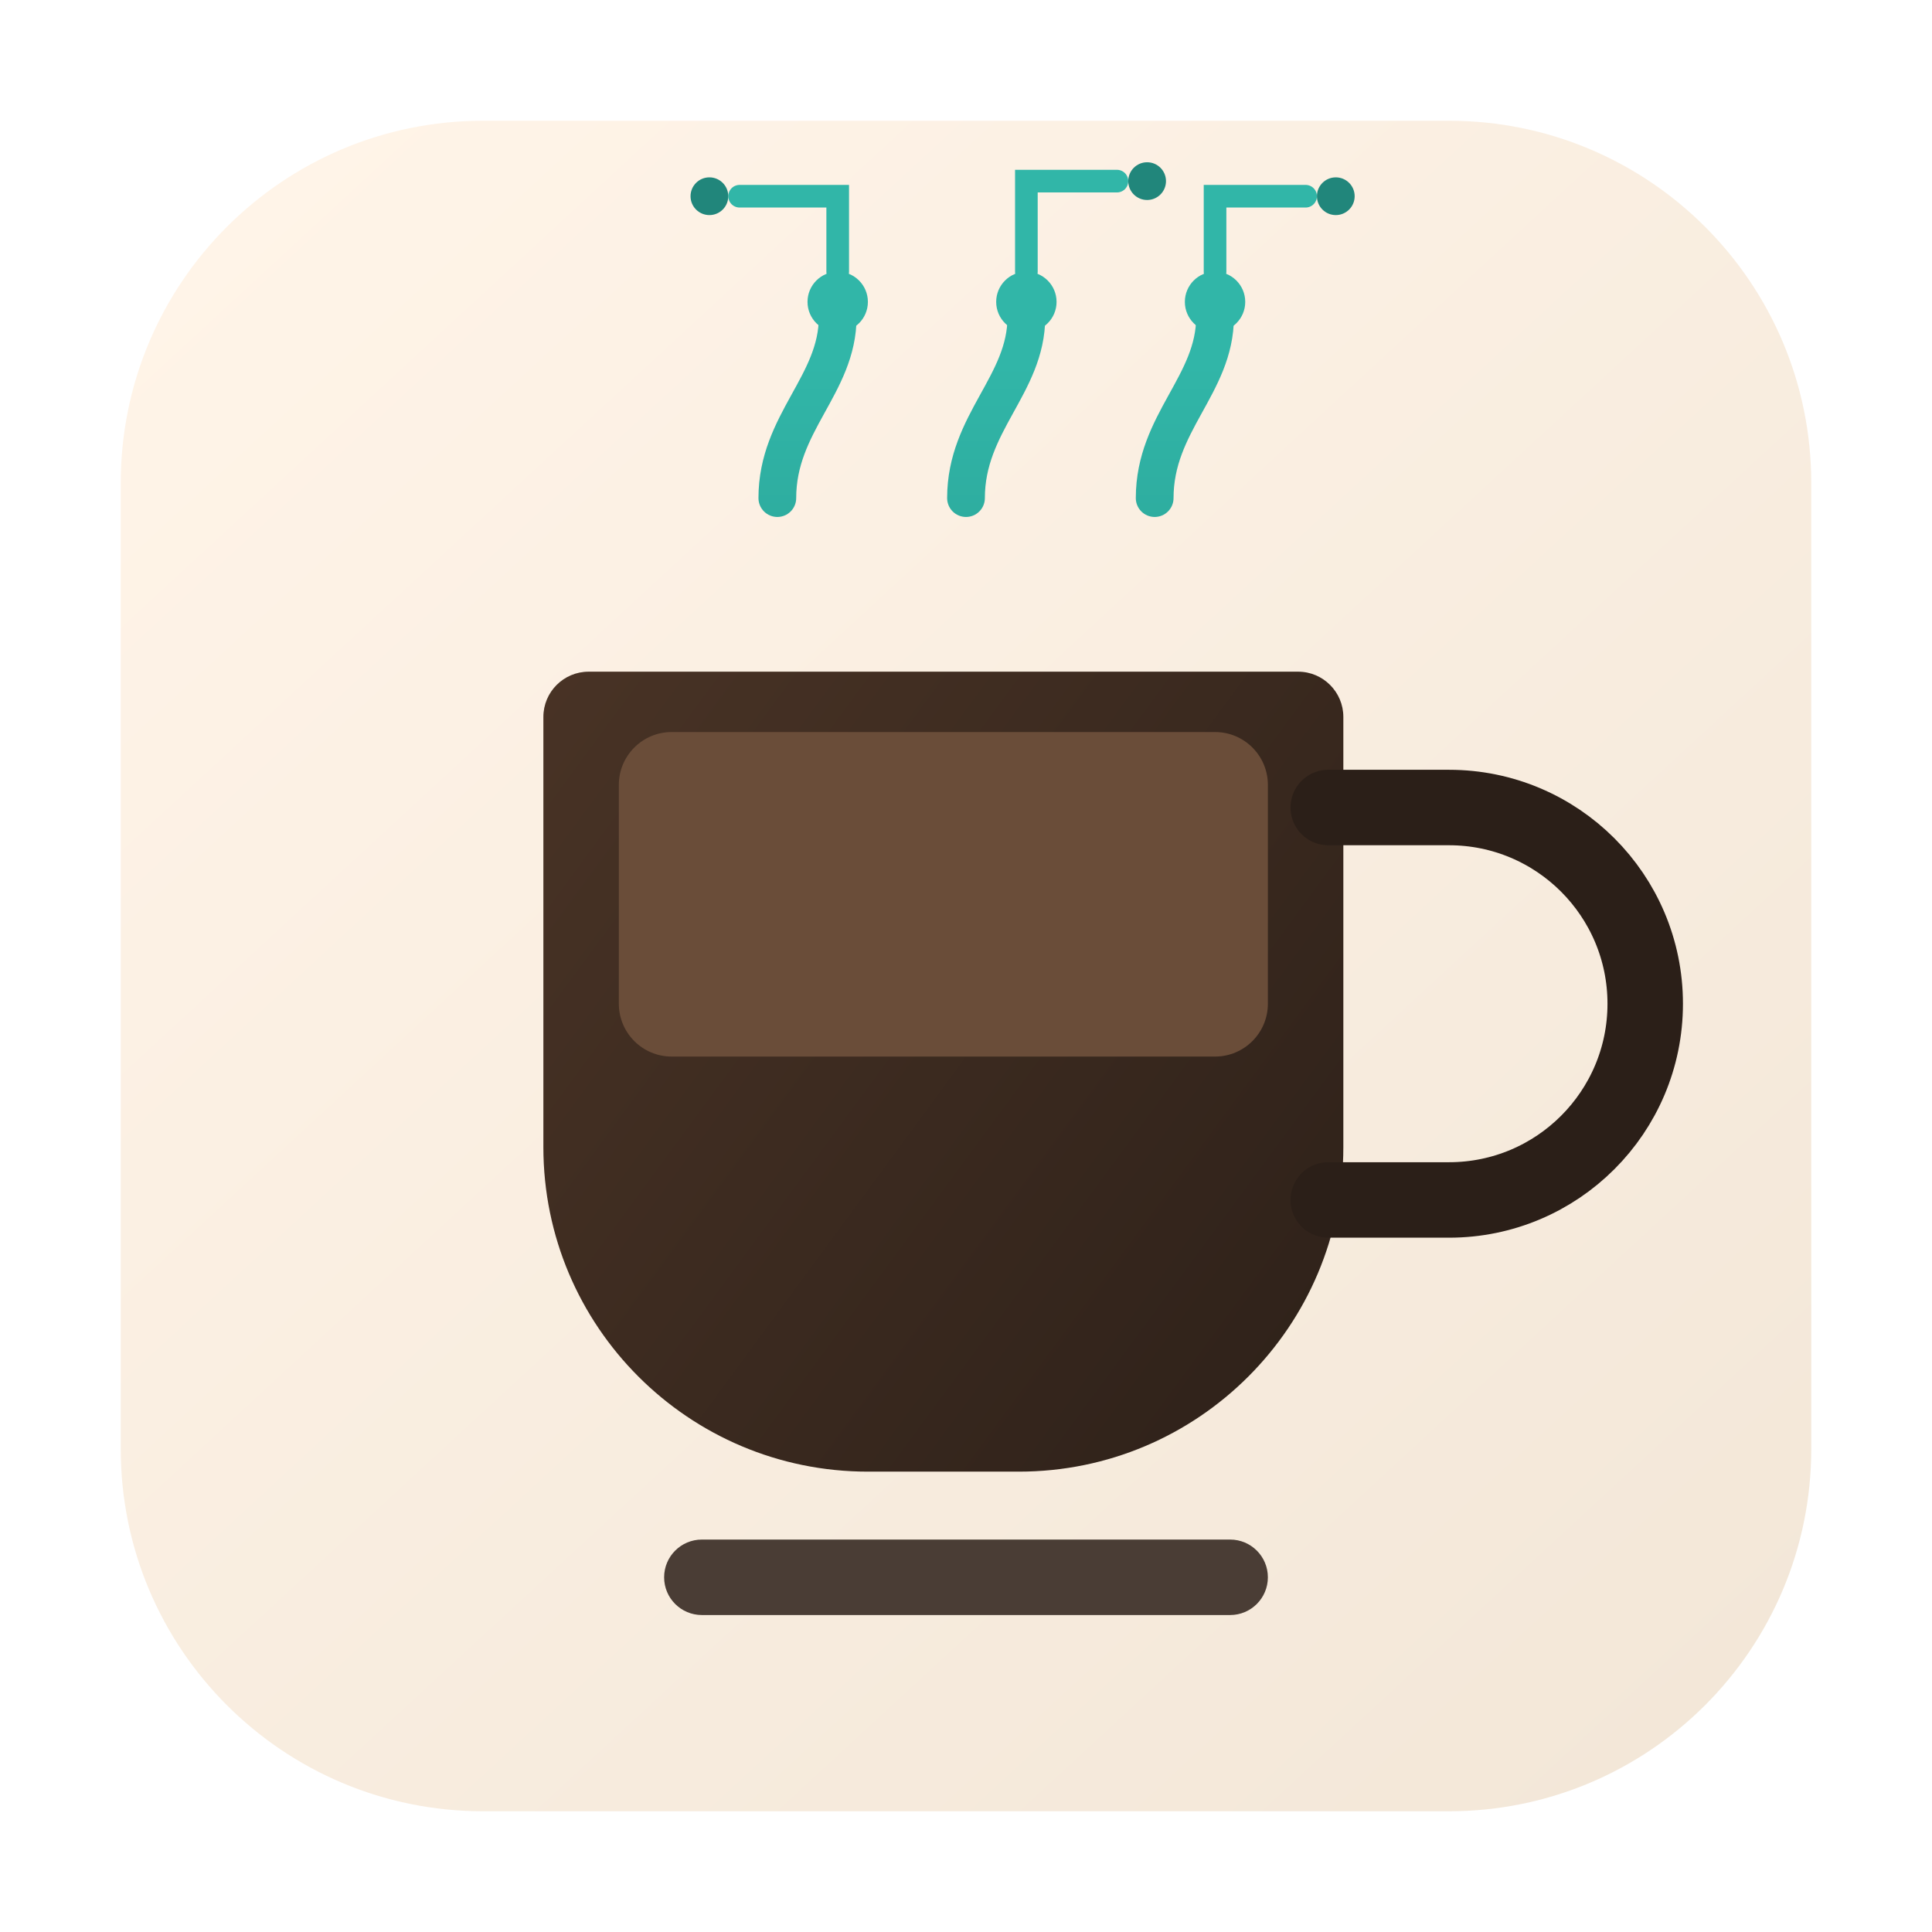
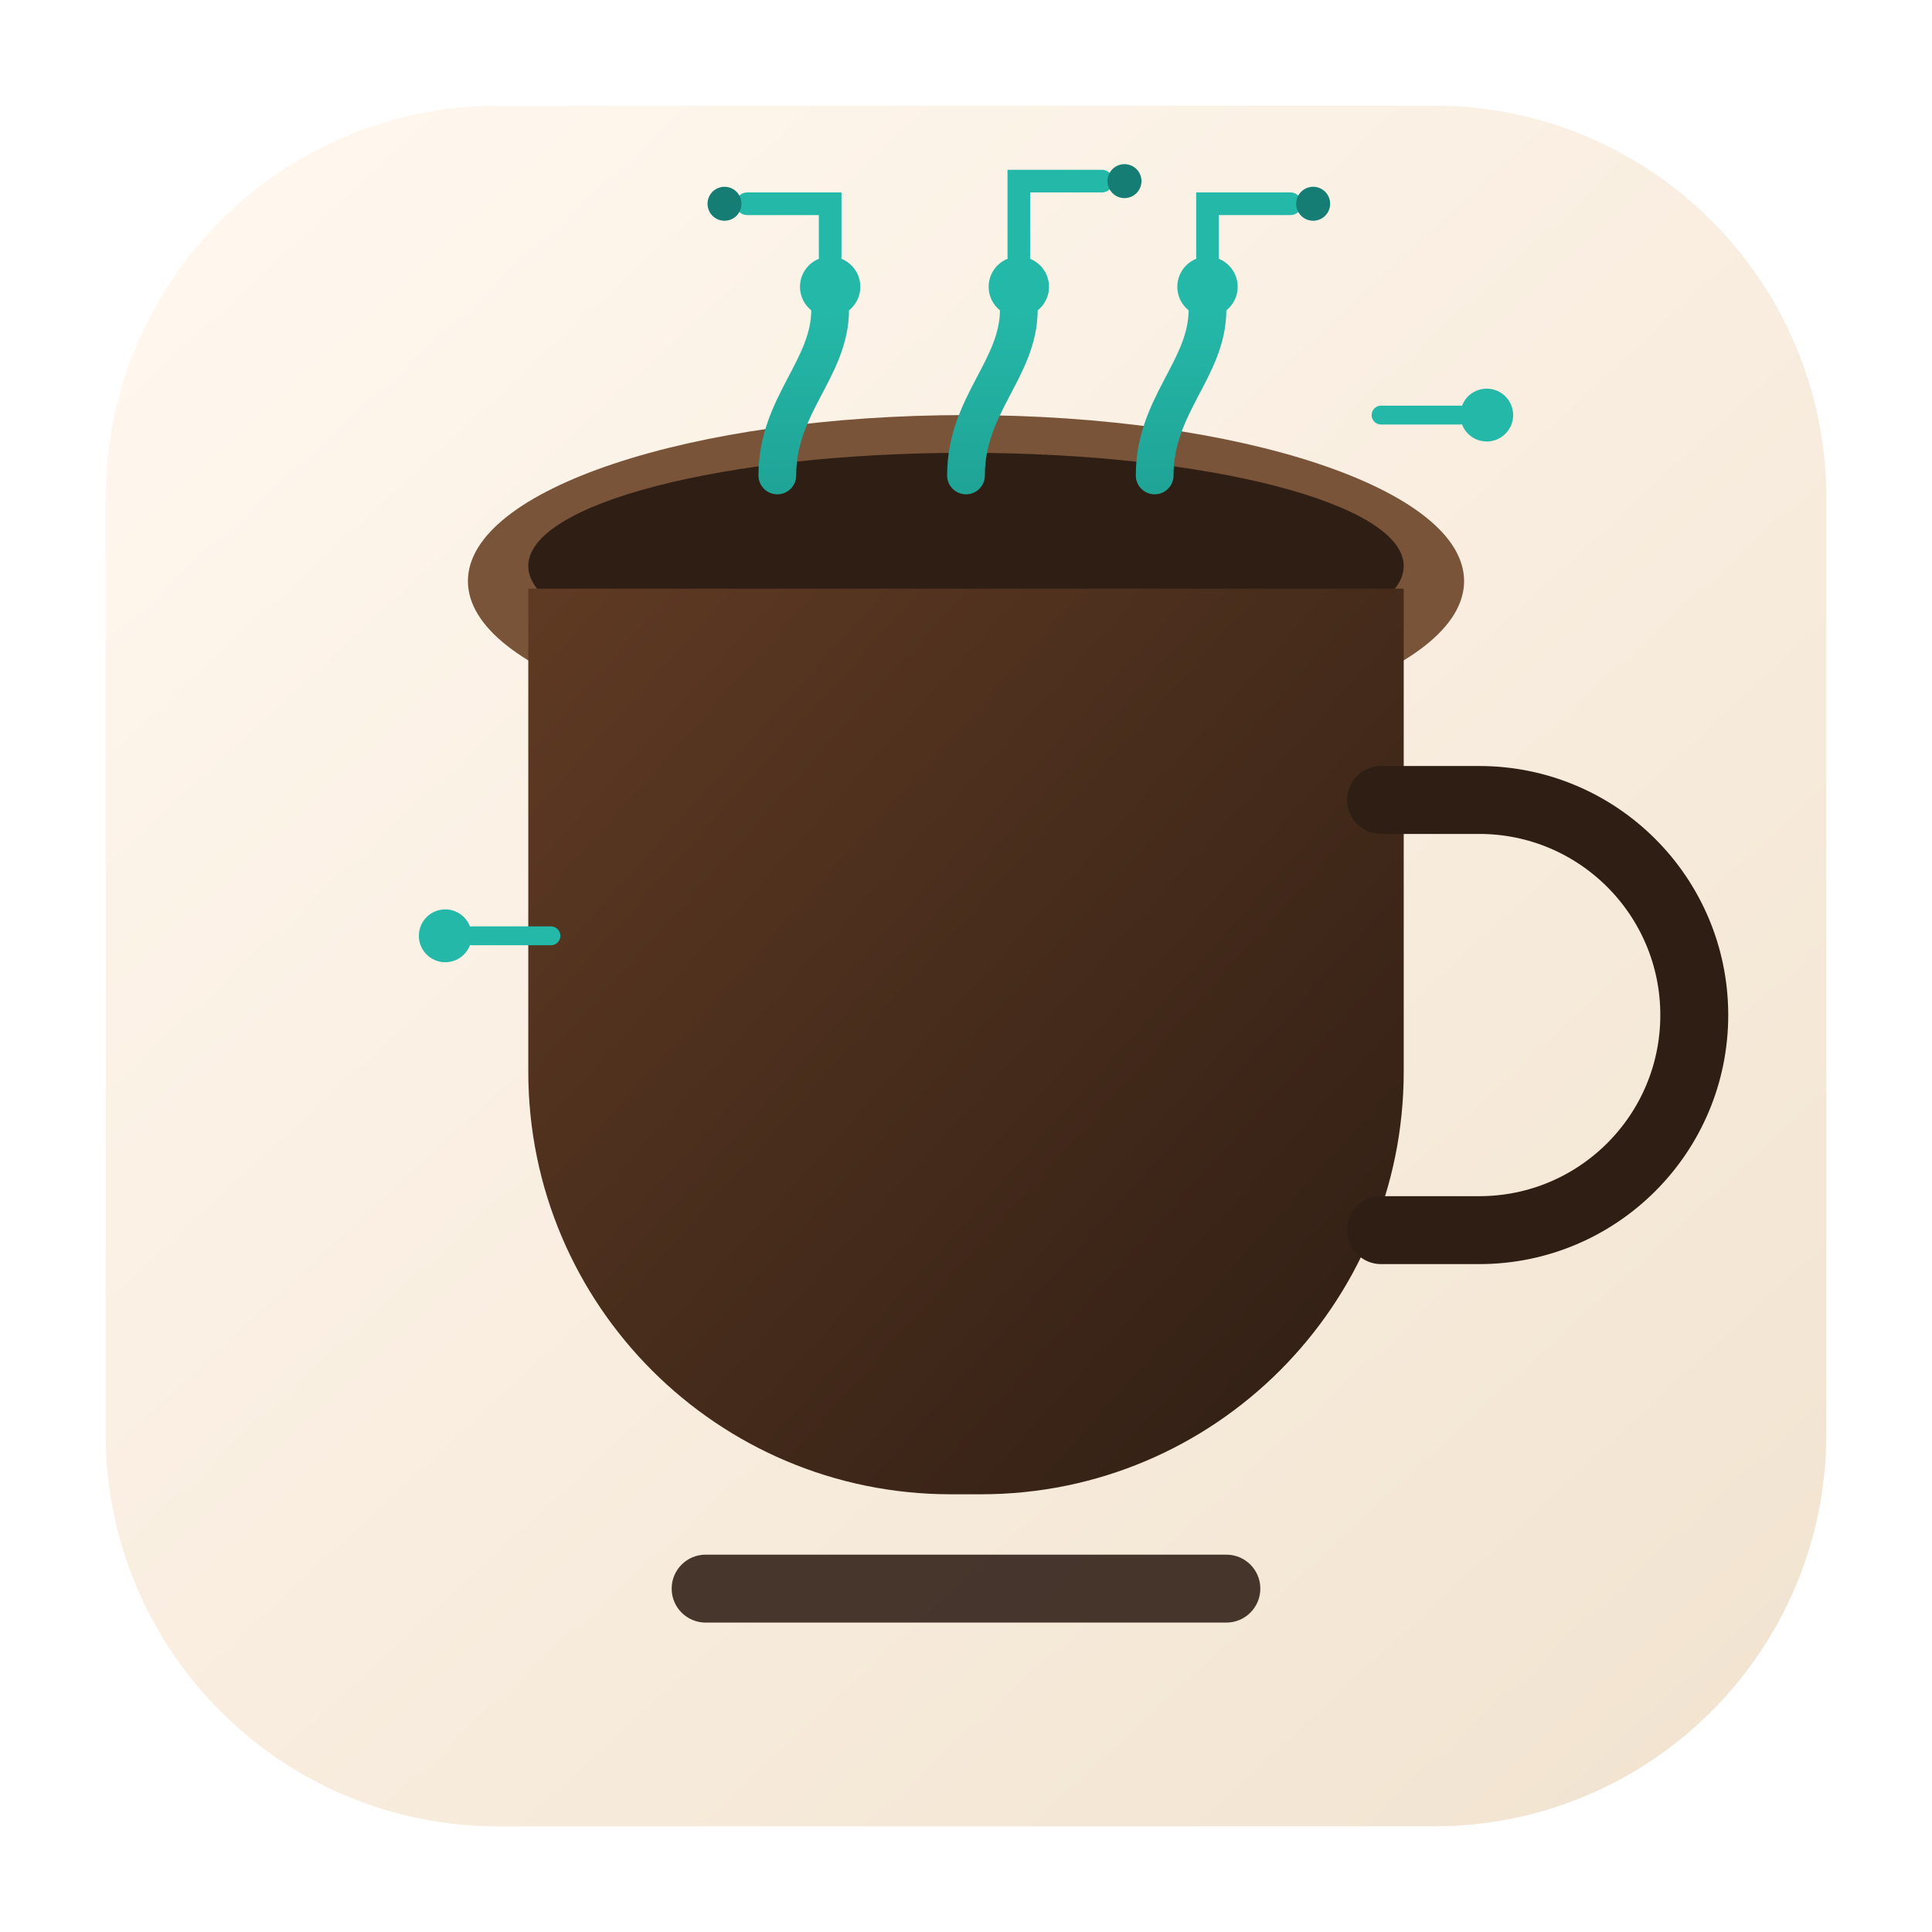
<svg xmlns="http://www.w3.org/2000/svg" width="512" height="512" viewBox="0 0 512 512" fill="none">
  <defs>
-     <linearGradient id="bg" x1="64" y1="48" x2="448" y2="464" gradientUnits="userSpaceOnUse">
-       <stop stop-color="#FFF4E8" />
-       <stop offset="1" stop-color="#F3E7D8" />
+     <linearGradient id="card" x1="64" y1="48" x2="448" y2="464" gradientUnits="userSpaceOnUse">
+       <stop stop-color="#FFF7EE" />
+       <stop offset="1" stop-color="#F2E4D1" />
    </linearGradient>
-     <linearGradient id="cup" x1="120" y1="180" x2="392" y2="380" gradientUnits="userSpaceOnUse">
-       <stop stop-color="#4A3426" />
-       <stop offset="1" stop-color="#2B1F18" />
+     <linearGradient id="coffee" x1="140" y1="156" x2="380" y2="372" gradientUnits="userSpaceOnUse">
+       <stop stop-color="#5F3A23" />
+       <stop offset="1" stop-color="#2F1E14" />
    </linearGradient>
-     <linearGradient id="accent" x1="256" y1="96" x2="256" y2="320" gradientUnits="userSpaceOnUse">
-       <stop stop-color="#31B6A8" />
-       <stop offset="1" stop-color="#21867B" />
+     <linearGradient id="agent" x1="256" y1="82" x2="256" y2="224" gradientUnits="userSpaceOnUse">
+       <stop stop-color="#24B8A8" />
+       <stop offset="1" stop-color="#167D74" />
    </linearGradient>
  </defs>
-   <rect x="32" y="32" width="448" height="448" rx="96" fill="url(#bg)" />
-   <path d="M156 178H344C350.627 178 356 183.373 356 190V304C356 351.496 317.496 390 270 390H230C182.504 390 144 351.496 144 304V190C144 183.373 149.373 178 156 178Z" fill="url(#cup)" />
-   <path d="M352 214H384C412.719 214 436 237.281 436 266C436 294.719 412.719 318 384 318H352" stroke="#2B1F18" stroke-width="20" stroke-linecap="round" />
-   <rect x="164" y="194" width="172" height="86" rx="14" fill="#6A4D39" />
-   <path d="M206 132C206 112 222 102 222 84" stroke="url(#accent)" stroke-width="10" stroke-linecap="round" />
-   <path d="M256 132C256 112 272 102 272 84" stroke="url(#accent)" stroke-width="10" stroke-linecap="round" />
-   <path d="M306 132C306 112 322 102 322 84" stroke="url(#accent)" stroke-width="10" stroke-linecap="round" />
-   <circle cx="222" cy="80" r="8" fill="#31B6A8" />
-   <circle cx="272" cy="80" r="8" fill="#31B6A8" />
-   <circle cx="322" cy="80" r="8" fill="#31B6A8" />
-   <path d="M222 72V52H196" stroke="#31B6A8" stroke-width="6" stroke-linecap="round" />
-   <path d="M272 72V48H296" stroke="#31B6A8" stroke-width="6" stroke-linecap="round" />
-   <path d="M322 72V52H346" stroke="#31B6A8" stroke-width="6" stroke-linecap="round" />
-   <circle cx="188" cy="52" r="5" fill="#21867B" />
-   <circle cx="304" cy="48" r="5" fill="#21867B" />
-   <circle cx="354" cy="52" r="5" fill="#21867B" />
-   <rect x="176" y="408" width="160" height="20" rx="10" fill="#2B1F18" opacity="0.85" />
+   <rect x="28" y="28" width="456" height="456" rx="104" fill="url(#card)" />
+   <ellipse cx="256" cy="154" rx="132" ry="44" fill="#7A5439" />
+   <ellipse cx="256" cy="150" rx="116" ry="30" fill="#2F1E14" />
+   <path d="M140 156H372V284C372 345.856 321.856 396 260 396H252C190.144 396 140 345.856 140 284V156Z" fill="url(#coffee)" />
+   <path d="M366 212H392C423.48 212 449 237.52 449 269C449 300.48 423.48 326 392 326H366" stroke="#2F1E14" stroke-width="18" stroke-linecap="round" />
+   <rect x="178" y="412" width="156" height="18" rx="9" fill="#2F1E14" opacity="0.88" />
+   <path d="M206 126C206 107.2 220 97.8 220 82" stroke="url(#agent)" stroke-width="10" stroke-linecap="round" />
+   <path d="M256 126C256 107.2 270 97.8 270 82" stroke="url(#agent)" stroke-width="10" stroke-linecap="round" />
+   <path d="M306 126C306 107.2 320 97.8 320 82" stroke="url(#agent)" stroke-width="10" stroke-linecap="round" />
+   <circle cx="220" cy="76" r="8" fill="#24B8A8" />
+   <circle cx="270" cy="76" r="8" fill="#24B8A8" />
+   <circle cx="320" cy="76" r="8" fill="#24B8A8" />
+   <path d="M220 68V54H198" stroke="#24B8A8" stroke-width="6" stroke-linecap="round" />
+   <path d="M270 68V48H292" stroke="#24B8A8" stroke-width="6" stroke-linecap="round" />
+   <path d="M320 68V54H342" stroke="#24B8A8" stroke-width="6" stroke-linecap="round" />
+   <circle cx="192" cy="54" r="4.5" fill="#167D74" />
+   <circle cx="298" cy="48" r="4.5" fill="#167D74" />
+   <circle cx="348" cy="54" r="4.5" fill="#167D74" />
+   <circle cx="118" cy="248" r="7" fill="#24B8A8" />
+   <circle cx="394" cy="110" r="7" fill="#24B8A8" />
+   <path d="M125 248H146" stroke="#24B8A8" stroke-width="5" stroke-linecap="round" />
+   <path d="M387 110H366" stroke="#24B8A8" stroke-width="5" stroke-linecap="round" />
</svg>
